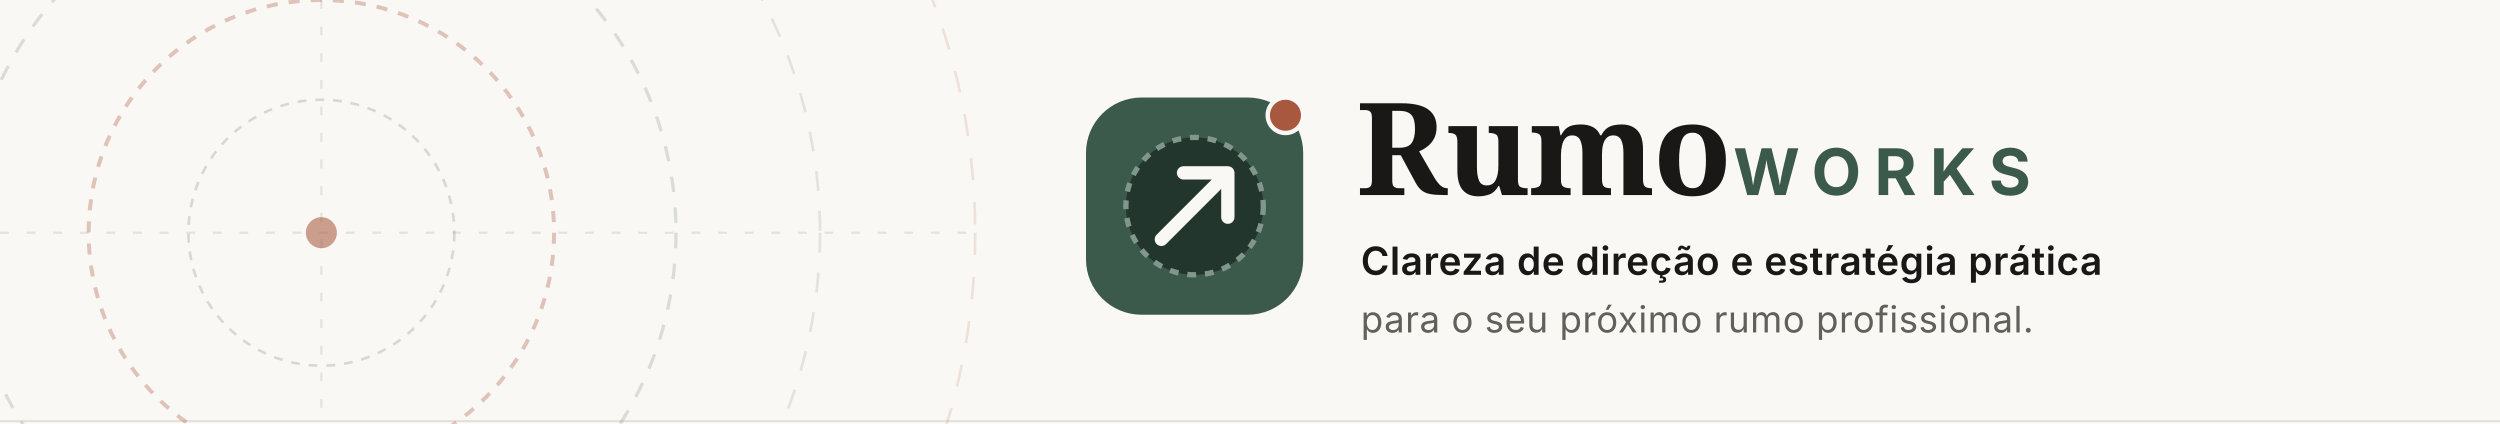
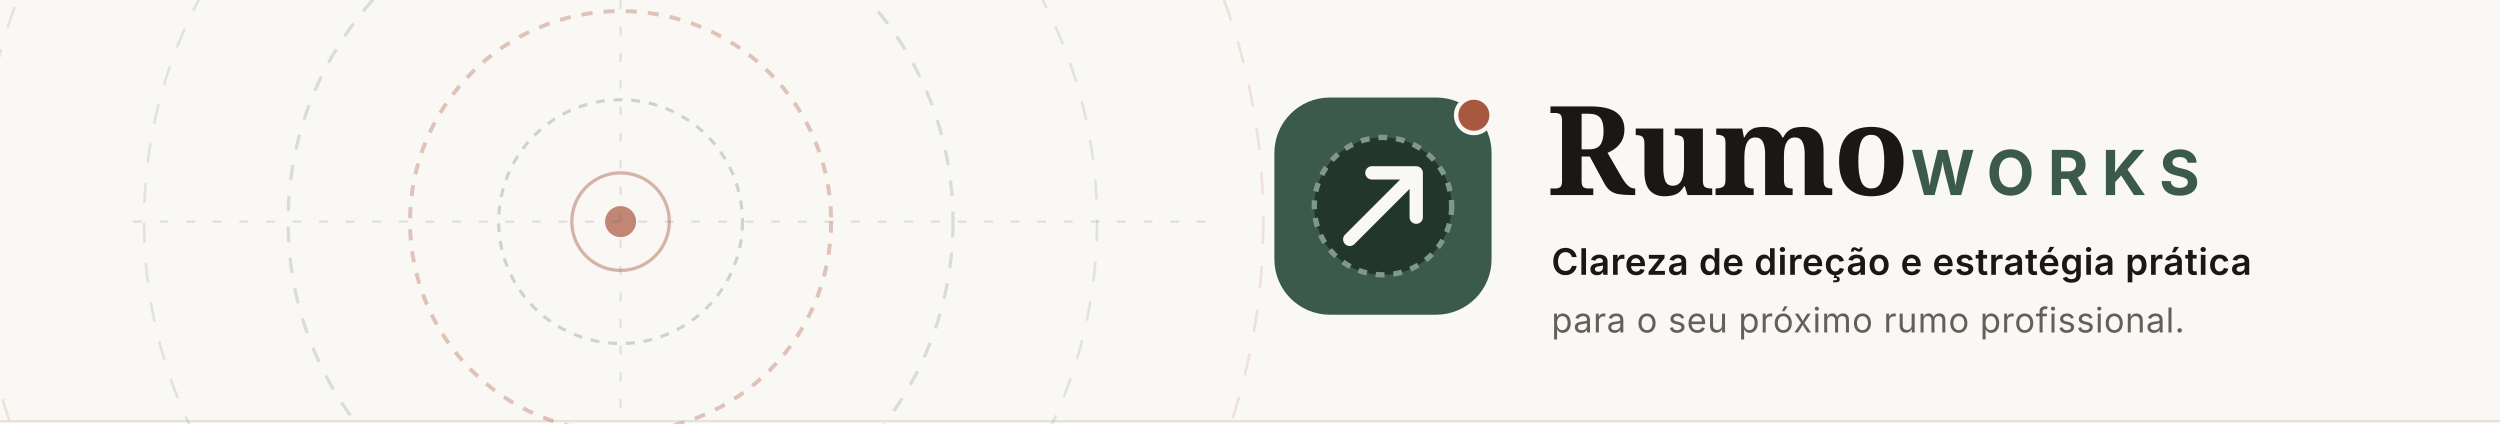
<svg xmlns="http://www.w3.org/2000/svg" viewBox="0 0 1128 191" width="1128" height="191">
  <rect width="1128" height="191" fill="#FAF8F5" />
  <line x1="0" y1="190" x2="1128" y2="190" stroke="#E7E2D9" stroke-width="1" />
  <g opacity="0.95">
-     <circle cx="145" cy="105" r="60" stroke="#3B5A4B" stroke-width="1.2" stroke-dasharray="4 4" opacity="0.2" fill="none" />
-     <circle cx="145" cy="105" r="105" stroke="#A95840" stroke-width="1.8" stroke-dasharray="5 5" opacity="0.35" fill="none" />
-     <circle cx="145" cy="105" r="160" stroke="#3B5A4B" stroke-width="1.5" stroke-dasharray="7 7" opacity="0.18" fill="none" />
-     <circle cx="145" cy="105" r="225" stroke="#3B5A4B" stroke-width="1.2" stroke-dasharray="9 9" opacity="0.14" fill="none" />
-     <circle cx="145" cy="105" r="295" stroke="#A95840" stroke-width="1.2" stroke-dasharray="10 10" opacity="0.16" fill="none" />
-     <line x1="0" y1="105" x2="440" y2="105" stroke="#3B5A4B" stroke-width="1" stroke-dasharray="4 8" opacity="0.14" />
-     <line x1="145" y1="0" x2="145" y2="191" stroke="#3B5A4B" stroke-width="1" stroke-dasharray="4 8" opacity="0.14" />
-     <circle cx="145" cy="105" r="7" fill="#A95840" opacity="0.6" />
+     <circle cx="280" cy="100" r="7" fill="#A95840" opacity="0.75" />
+     <circle cx="280" cy="100" r="22" stroke="#A95840" stroke-width="1.5" opacity="0.45" fill="none" />
+     <circle cx="280" cy="100" r="55" stroke="#3B5A4B" stroke-width="1.4" stroke-dasharray="4 4" opacity="0.25" fill="none" />
+     <circle cx="280" cy="100" r="95" stroke="#A95840" stroke-width="1.8" stroke-dasharray="5 5" opacity="0.35" fill="none" />
+     <circle cx="280" cy="100" r="150" stroke="#3B5A4B" stroke-width="1.5" stroke-dasharray="7 7" opacity="0.18" fill="none" />
+     <circle cx="280" cy="100" r="215" stroke="#3B5A4B" stroke-width="1.2" stroke-dasharray="9 9" opacity="0.14" fill="none" />
+     <circle cx="280" cy="100" r="290" stroke="#A95840" stroke-width="1.2" stroke-dasharray="10 10" opacity="0.16" fill="none" />
+     <line x1="60" y1="100" x2="550" y2="100" stroke="#3B5A4B" stroke-width="1" stroke-dasharray="4 8" opacity="0.16" />
+     <line x1="280" y1="0" x2="280" y2="191" stroke="#3B5A4B" stroke-width="1" stroke-dasharray="4 8" opacity="0.16" />
  </g>
-   <g transform="translate(490, 44)">
+   <g transform="translate(575, 44)">
    <rect width="98" height="98" rx="25" fill="#3B5A4B" />
    <circle cx="49" cy="49" r="31" stroke="#EBF1ED" stroke-width="2.4" stroke-dasharray="4 4" opacity="0.4" />
    <path d="M34 64L64 34M64 34H44M64 34V54" stroke="#FAF8F5" stroke-width="6" stroke-linecap="round" stroke-linejoin="round" />
    <circle cx="90" cy="8" r="8" fill="#A95840" stroke="#FAF8F5" stroke-width="2" />
  </g>
-   <text x="612" y="88" font-family="Georgia, serif" font-size="58" font-weight="600" fill="#1A1816" letter-spacing="-1">Rumo</text>
-   <text x="782" y="88" font-family="-apple-system, BlinkMacSystemFont, &quot;Segoe UI&quot;, sans-serif" font-size="29" font-weight="700" fill="#3B5A4B" letter-spacing="6">WORKS</text>
-   <text x="614" y="124" font-family="-apple-system, BlinkMacSystemFont, &quot;Segoe UI&quot;, sans-serif" font-size="17.5" font-weight="600" fill="#1A1816" letter-spacing="0.25">Clareza de direção e estratégia prática</text>
-   <text x="614" y="150" font-family="-apple-system, BlinkMacSystemFont, &quot;Segoe UI&quot;, sans-serif" font-size="16.5" font-weight="400" fill="#635F59" letter-spacing="0.25">para o seu próximo rumo profissional.</text>
+   <text x="698" y="88" font-family="Georgia, serif" font-size="56" font-weight="600" fill="#1A1816" letter-spacing="-1">Rumo</text>
+   <text x="862" y="88" font-family="-apple-system, BlinkMacSystemFont, &quot;Segoe UI&quot;, sans-serif" font-size="28" font-weight="700" fill="#3B5A4B" letter-spacing="6">WORKS</text>
+   <text x="700" y="124" font-family="-apple-system, BlinkMacSystemFont, &quot;Segoe UI&quot;, sans-serif" font-size="16.5" font-weight="600" fill="#1A1816" letter-spacing="0.25">Clareza de direção e estratégia prática</text>
+   <text x="700" y="150" font-family="-apple-system, BlinkMacSystemFont, &quot;Segoe UI&quot;, sans-serif" font-size="15.5" font-weight="400" fill="#635F59" letter-spacing="0.25">para o seu próximo rumo profissional.</text>
</svg>
